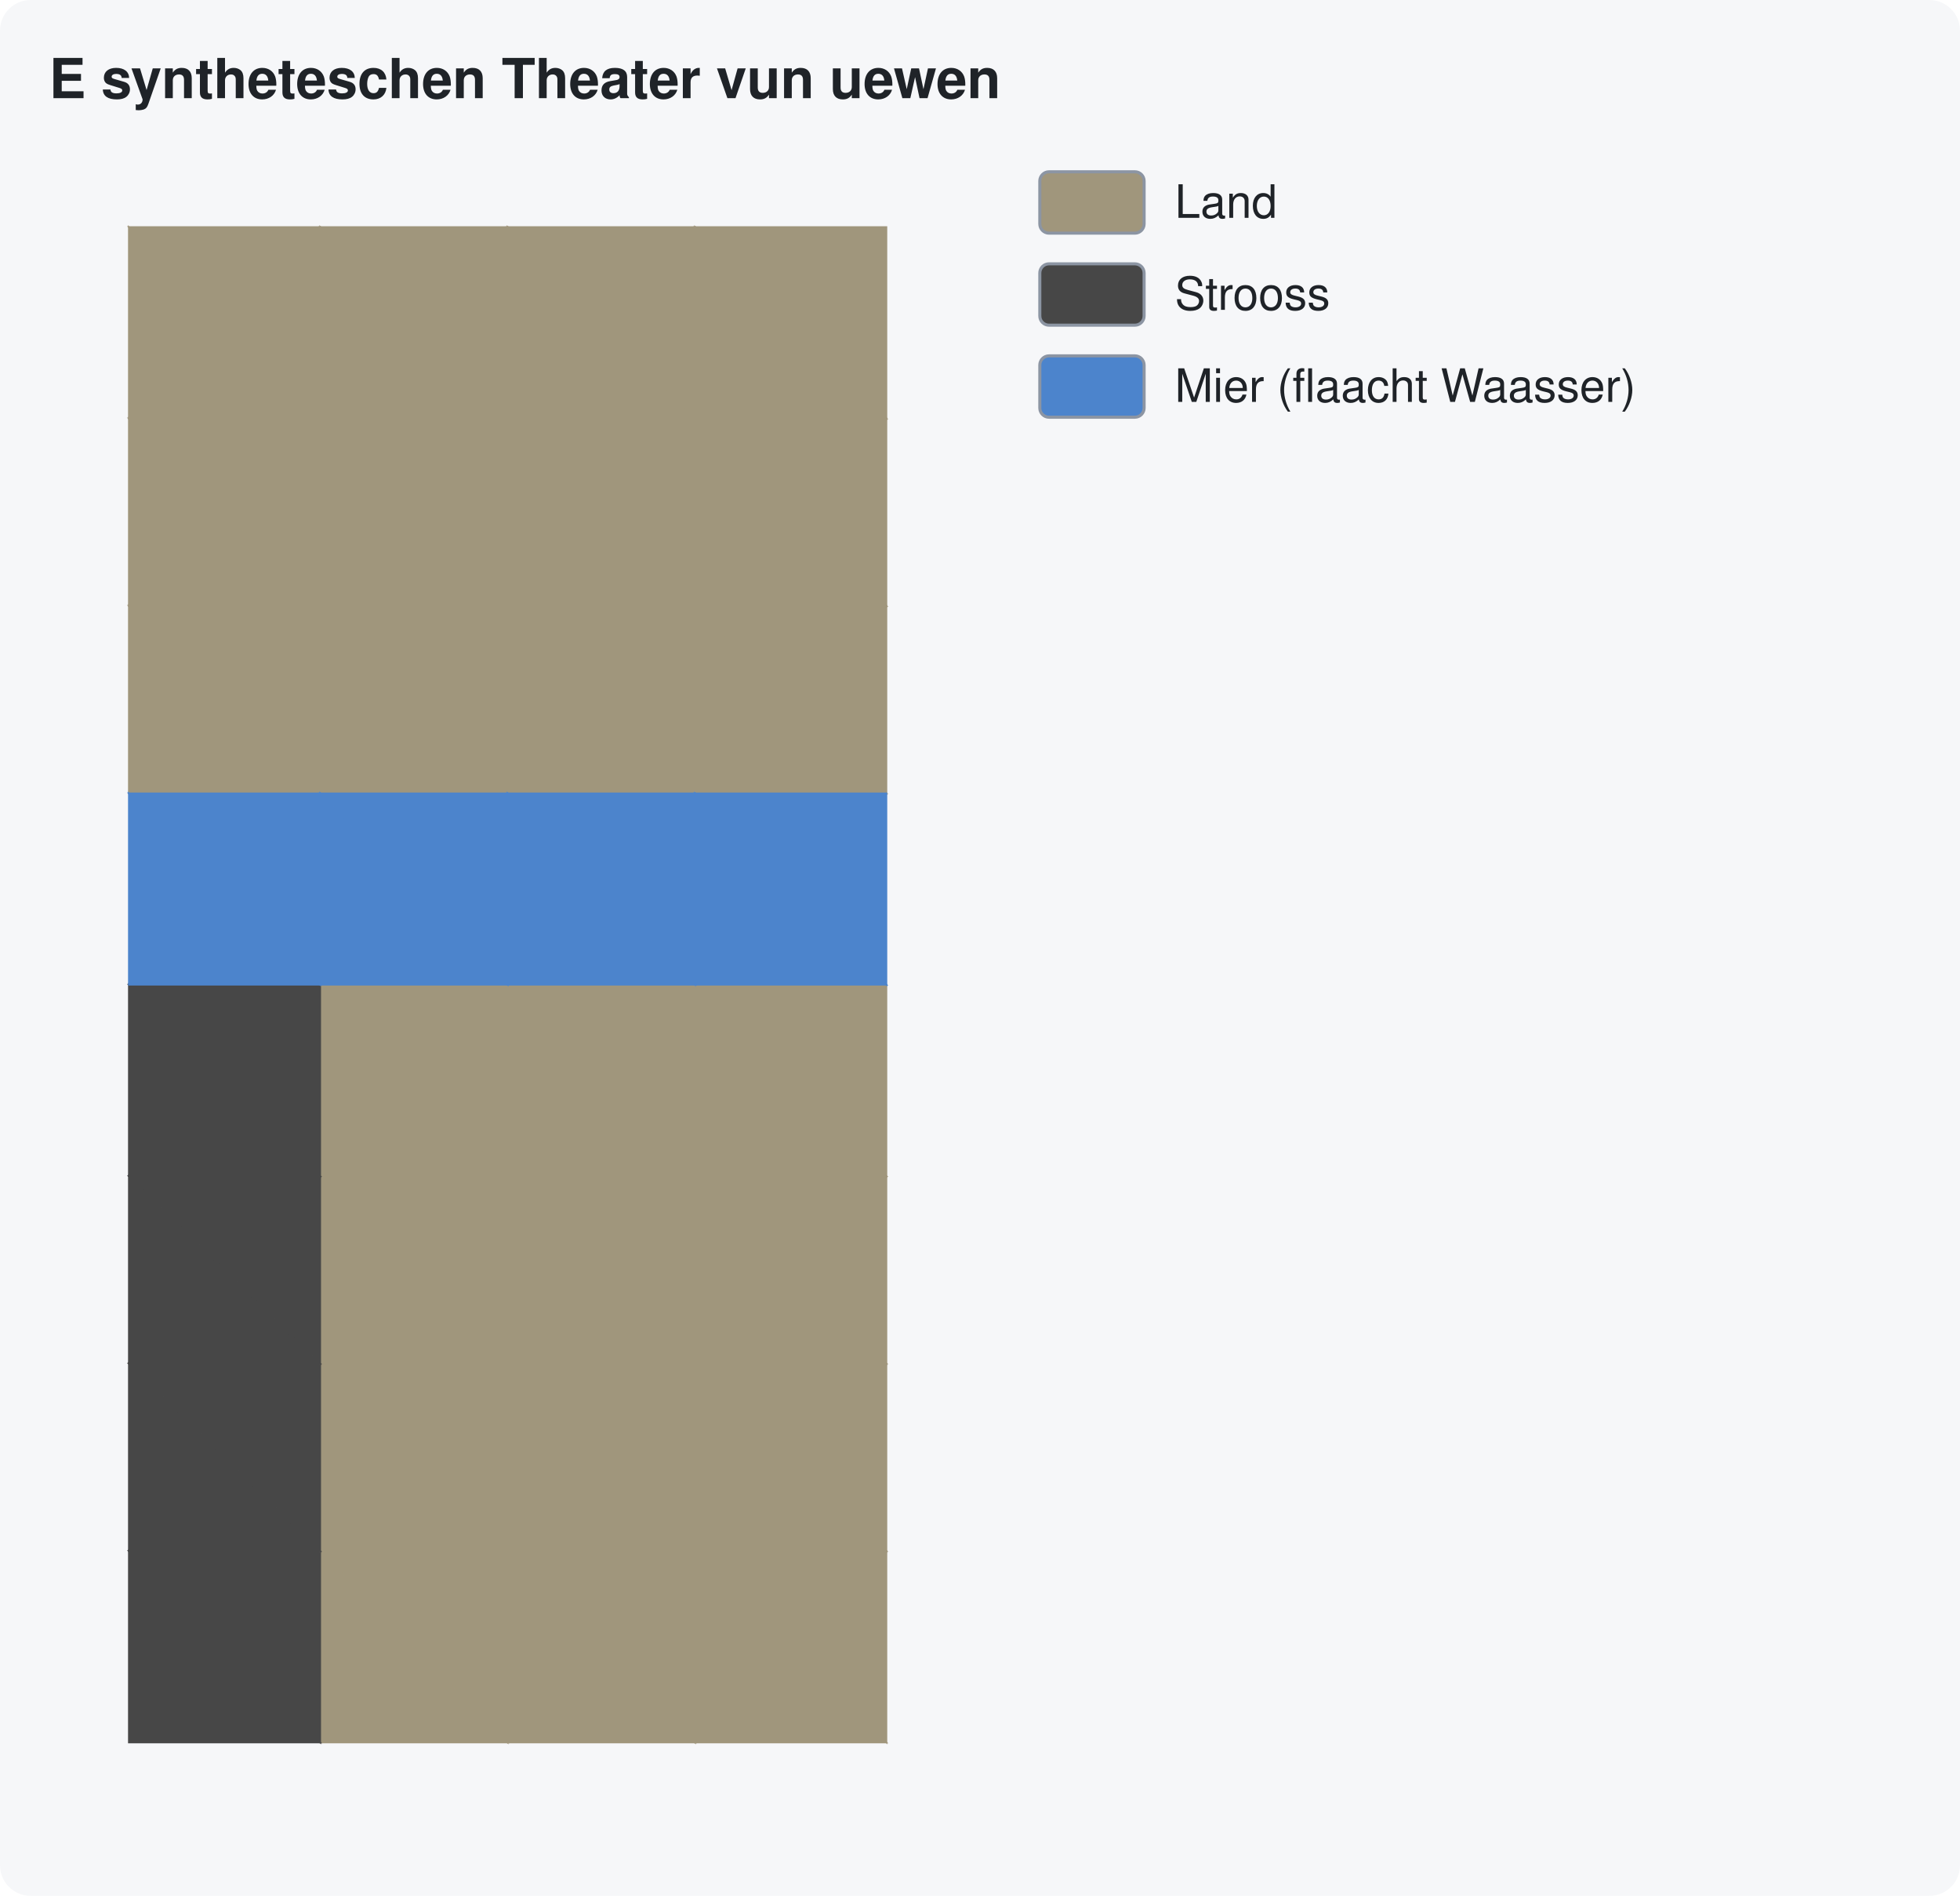
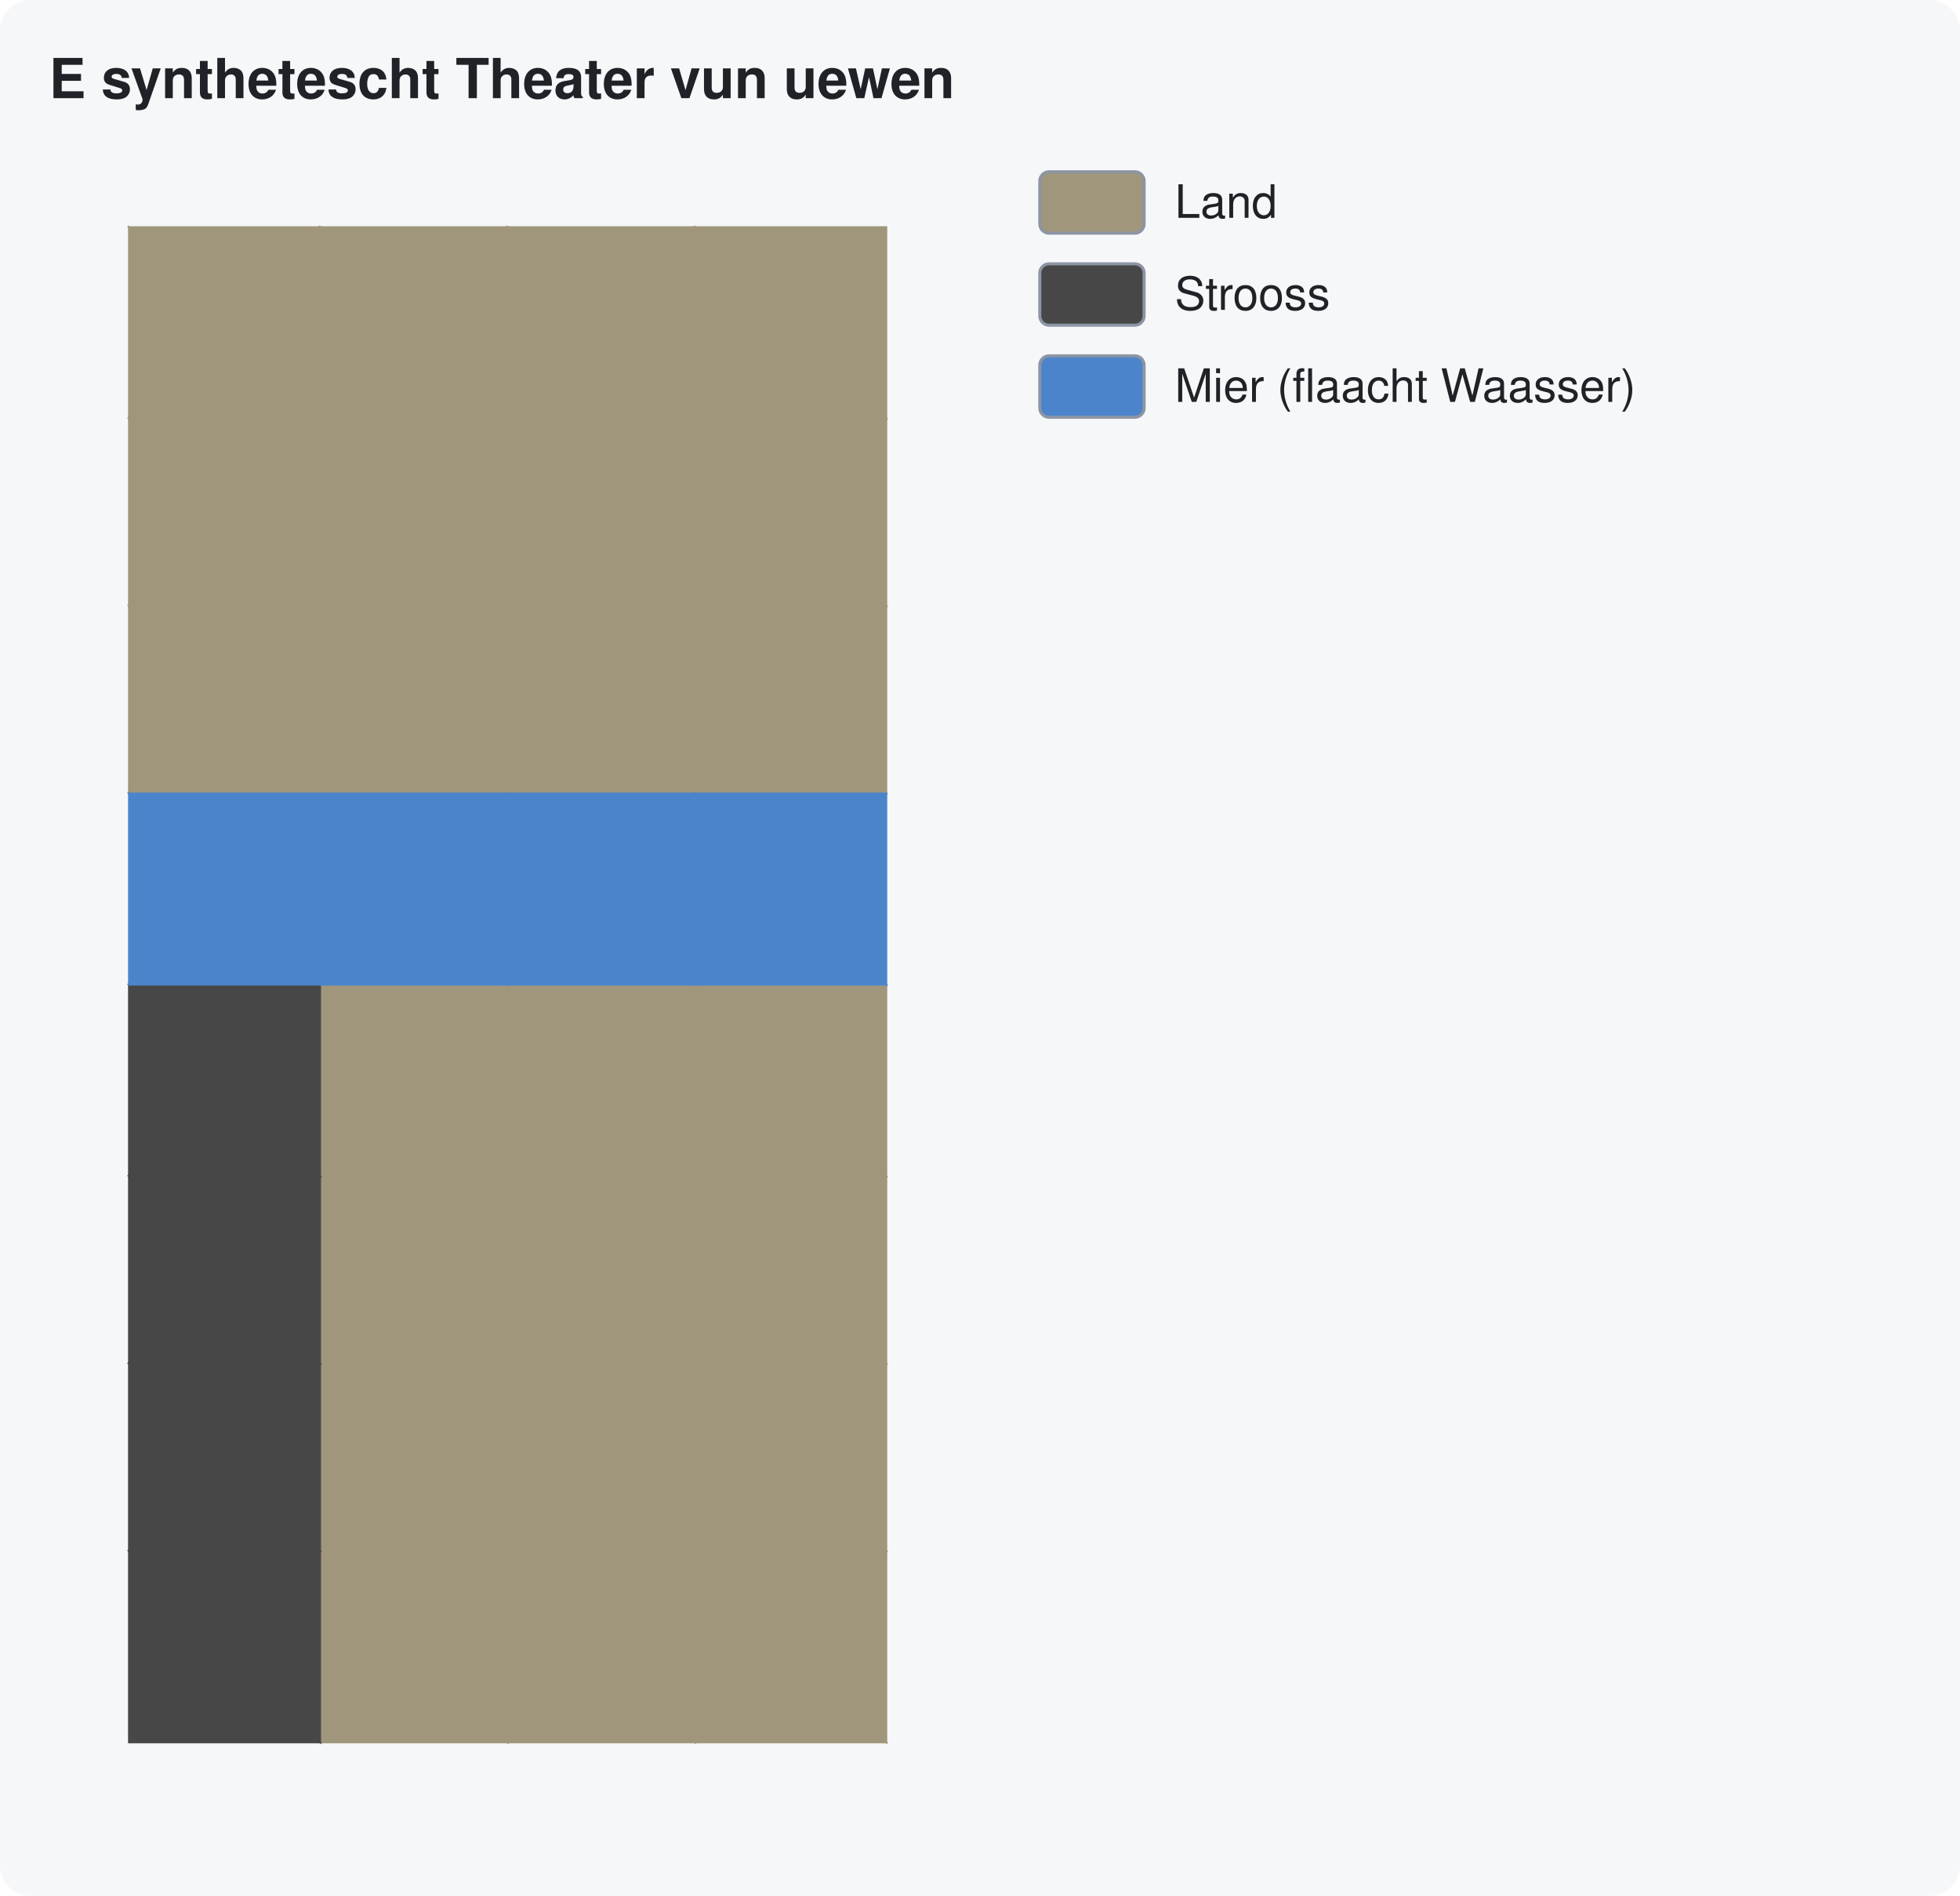
<svg xmlns="http://www.w3.org/2000/svg" width="639" height="618" viewBox="0 0 639 618" font-family="Segoe UI,Helvetica,Arial,sans-serif">
  <defs>
    <linearGradient id="ramp" x1="0" x2="1">
      <stop offset="0" stop-color="#8cad6b" />
      <stop offset="1" stop-color="#d1925e" />
    </linearGradient>
  </defs>
  <rect width="639" height="618" rx="10" fill="#f6f7f9" />
-   <text x="16" y="32" font-size="18" font-weight="600" fill="#1f2328">E syntheteschen Theater vun uewen</text>
+   <text x="16" y="32" font-size="18" font-weight="600" fill="#1f2328">E synthetescht Theater vun uewen</text>
  <g transform="translate(16,48) scale(1.3)">
    <rect width="230" height="420" fill="#f6f7f9" />
    <polygon points="20,162 20,115 68,162" fill="#a0967c" stroke="#a0967c" stroke-width="0.4" />
    <polygon points="68,162 20,115 68,115" fill="#a0967c" stroke="#a0967c" stroke-width="0.4" />
    <polygon points="68,162 68,115 115,162" fill="#a0967c" stroke="#a0967c" stroke-width="0.4" />
    <polygon points="115,162 68,115 115,115" fill="#a0967c" stroke="#a0967c" stroke-width="0.4" />
    <polygon points="115,162 115,115 162,162" fill="#a0967c" stroke="#a0967c" stroke-width="0.4" />
    <polygon points="162,162 115,115 162,115" fill="#a0967c" stroke="#a0967c" stroke-width="0.4" />
    <polygon points="162,162 162,115 210,162" fill="#a0967c" stroke="#a0967c" stroke-width="0.4" />
    <polygon points="210,162 162,115 210,115" fill="#a0967c" stroke="#a0967c" stroke-width="0.4" />
    <polygon points="20,115 20,68 68,115" fill="#a0967c" stroke="#a0967c" stroke-width="0.4" />
    <polygon points="68,115 20,68 68,68" fill="#a0967c" stroke="#a0967c" stroke-width="0.4" />
    <polygon points="68,115 68,68 115,115" fill="#a0967c" stroke="#a0967c" stroke-width="0.4" />
    <polygon points="115,115 68,68 115,68" fill="#a0967c" stroke="#a0967c" stroke-width="0.4" />
    <polygon points="115,115 115,68 162,115" fill="#a0967c" stroke="#a0967c" stroke-width="0.4" />
    <polygon points="162,115 115,68 162,68" fill="#a0967c" stroke="#a0967c" stroke-width="0.4" />
    <polygon points="162,115 162,68 210,115" fill="#a0967c" stroke="#a0967c" stroke-width="0.4" />
    <polygon points="210,115 162,68 210,68" fill="#a0967c" stroke="#a0967c" stroke-width="0.4" />
    <polygon points="20,68 20,20 68,68" fill="#a0967c" stroke="#a0967c" stroke-width="0.4" />
    <polygon points="68,68 20,20 68,20" fill="#a0967c" stroke="#a0967c" stroke-width="0.4" />
    <polygon points="68,68 68,20 115,68" fill="#a0967c" stroke="#a0967c" stroke-width="0.4" />
    <polygon points="115,68 68,20 115,20" fill="#a0967c" stroke="#a0967c" stroke-width="0.4" />
    <polygon points="115,68 115,20 162,68" fill="#a0967c" stroke="#a0967c" stroke-width="0.4" />
    <polygon points="162,68 115,20 162,20" fill="#a0967c" stroke="#a0967c" stroke-width="0.4" />
    <polygon points="162,68 162,20 210,68" fill="#a0967c" stroke="#a0967c" stroke-width="0.4" />
    <polygon points="210,68 162,20 210,20" fill="#a0967c" stroke="#a0967c" stroke-width="0.4" />
    <polygon points="68,400 68,352 115,400" fill="#a0967c" stroke="#a0967c" stroke-width="0.4" />
    <polygon points="115,400 115,352 162,400" fill="#a0967c" stroke="#a0967c" stroke-width="0.4" />
    <polygon points="162,400 162,352 210,400" fill="#a0967c" stroke="#a0967c" stroke-width="0.4" />
    <polygon points="20,400 20,352 68,400" fill="#474747" stroke="#474747" stroke-width="0.4" />
    <polygon points="115,400 68,352 115,352" fill="#a0967c" stroke="#a0967c" stroke-width="0.4" />
    <polygon points="162,400 115,352 162,352" fill="#a0967c" stroke="#a0967c" stroke-width="0.4" />
    <polygon points="210,400 162,352 210,352" fill="#a0967c" stroke="#a0967c" stroke-width="0.4" />
    <polygon points="68,400 20,352 68,352" fill="#474747" stroke="#474747" stroke-width="0.4" />
    <polygon points="68,352 68,305 115,352" fill="#a0967c" stroke="#a0967c" stroke-width="0.4" />
    <polygon points="115,352 115,305 162,352" fill="#a0967c" stroke="#a0967c" stroke-width="0.4" />
    <polygon points="162,352 162,305 210,352" fill="#a0967c" stroke="#a0967c" stroke-width="0.4" />
    <polygon points="20,352 20,305 68,352" fill="#474747" stroke="#474747" stroke-width="0.4" />
    <polygon points="115,352 68,305 115,305" fill="#a0967c" stroke="#a0967c" stroke-width="0.4" />
    <polygon points="162,352 115,305 162,305" fill="#a0967c" stroke="#a0967c" stroke-width="0.4" />
    <polygon points="210,352 162,305 210,305" fill="#a0967c" stroke="#a0967c" stroke-width="0.4" />
    <polygon points="68,352 20,305 68,305" fill="#474747" stroke="#474747" stroke-width="0.4" />
    <polygon points="68,305 68,258 115,305" fill="#a0967c" stroke="#a0967c" stroke-width="0.4" />
    <polygon points="115,305 115,258 162,305" fill="#a0967c" stroke="#a0967c" stroke-width="0.4" />
    <polygon points="162,305 162,258 210,305" fill="#a0967c" stroke="#a0967c" stroke-width="0.4" />
    <polygon points="20,305 20,258 68,305" fill="#474747" stroke="#474747" stroke-width="0.4" />
    <polygon points="115,305 68,258 115,258" fill="#a0967c" stroke="#a0967c" stroke-width="0.4" />
    <polygon points="162,305 115,258 162,258" fill="#a0967c" stroke="#a0967c" stroke-width="0.4" />
    <polygon points="210,305 162,258 210,258" fill="#a0967c" stroke="#a0967c" stroke-width="0.4" />
    <polygon points="68,305 20,258 68,258" fill="#474747" stroke="#474747" stroke-width="0.4" />
    <polygon points="68,258 68,210 115,258" fill="#a0967c" stroke="#a0967c" stroke-width="0.4" />
    <polygon points="115,258 115,210 162,258" fill="#a0967c" stroke="#a0967c" stroke-width="0.4" />
    <polygon points="162,258 162,210 210,258" fill="#a0967c" stroke="#a0967c" stroke-width="0.4" />
    <polygon points="20,258 20,210 68,258" fill="#474747" stroke="#474747" stroke-width="0.4" />
    <polygon points="115,258 68,210 115,210" fill="#a0967c" stroke="#a0967c" stroke-width="0.4" />
    <polygon points="162,258 115,210 162,210" fill="#a0967c" stroke="#a0967c" stroke-width="0.4" />
    <polygon points="210,258 162,210 210,210" fill="#a0967c" stroke="#a0967c" stroke-width="0.4" />
    <polygon points="68,258 20,210 68,210" fill="#474747" stroke="#474747" stroke-width="0.4" />
    <polygon points="20,210 20,162 68,210" fill="#4c84cc" stroke="#4c84cc" stroke-width="0.4" />
    <polygon points="68,210 20,162 68,162" fill="#4c84cc" stroke="#4c84cc" stroke-width="0.4" />
    <polygon points="68,210 68,162 115,210" fill="#4c84cc" stroke="#4c84cc" stroke-width="0.4" />
    <polygon points="115,210 68,162 115,162" fill="#4c84cc" stroke="#4c84cc" stroke-width="0.4" />
    <polygon points="115,210 115,162 162,210" fill="#4c84cc" stroke="#4c84cc" stroke-width="0.4" />
    <polygon points="162,210 115,162 162,162" fill="#4c84cc" stroke="#4c84cc" stroke-width="0.4" />
    <polygon points="162,210 162,162 210,210" fill="#4c84cc" stroke="#4c84cc" stroke-width="0.4" />
    <polygon points="210,210 162,162 210,162" fill="#4c84cc" stroke="#4c84cc" stroke-width="0.4" />
  </g>
  <rect x="339" y="56" width="34" height="20" rx="3" fill="#a0967c" stroke="#8c95a3" />
  <text x="383" y="71" font-size="15" fill="#1f2328">Land</text>
  <rect x="339" y="86" width="34" height="20" rx="3" fill="#474747" stroke="#8c95a3" />
  <text x="383" y="101" font-size="15" fill="#1f2328">Strooss</text>
  <rect x="339" y="116" width="34" height="20" rx="3" fill="#4c84cc" stroke="#8c95a3" />
  <text x="383" y="131" font-size="15" fill="#1f2328">Mier (flaacht Waasser)</text>
</svg>
